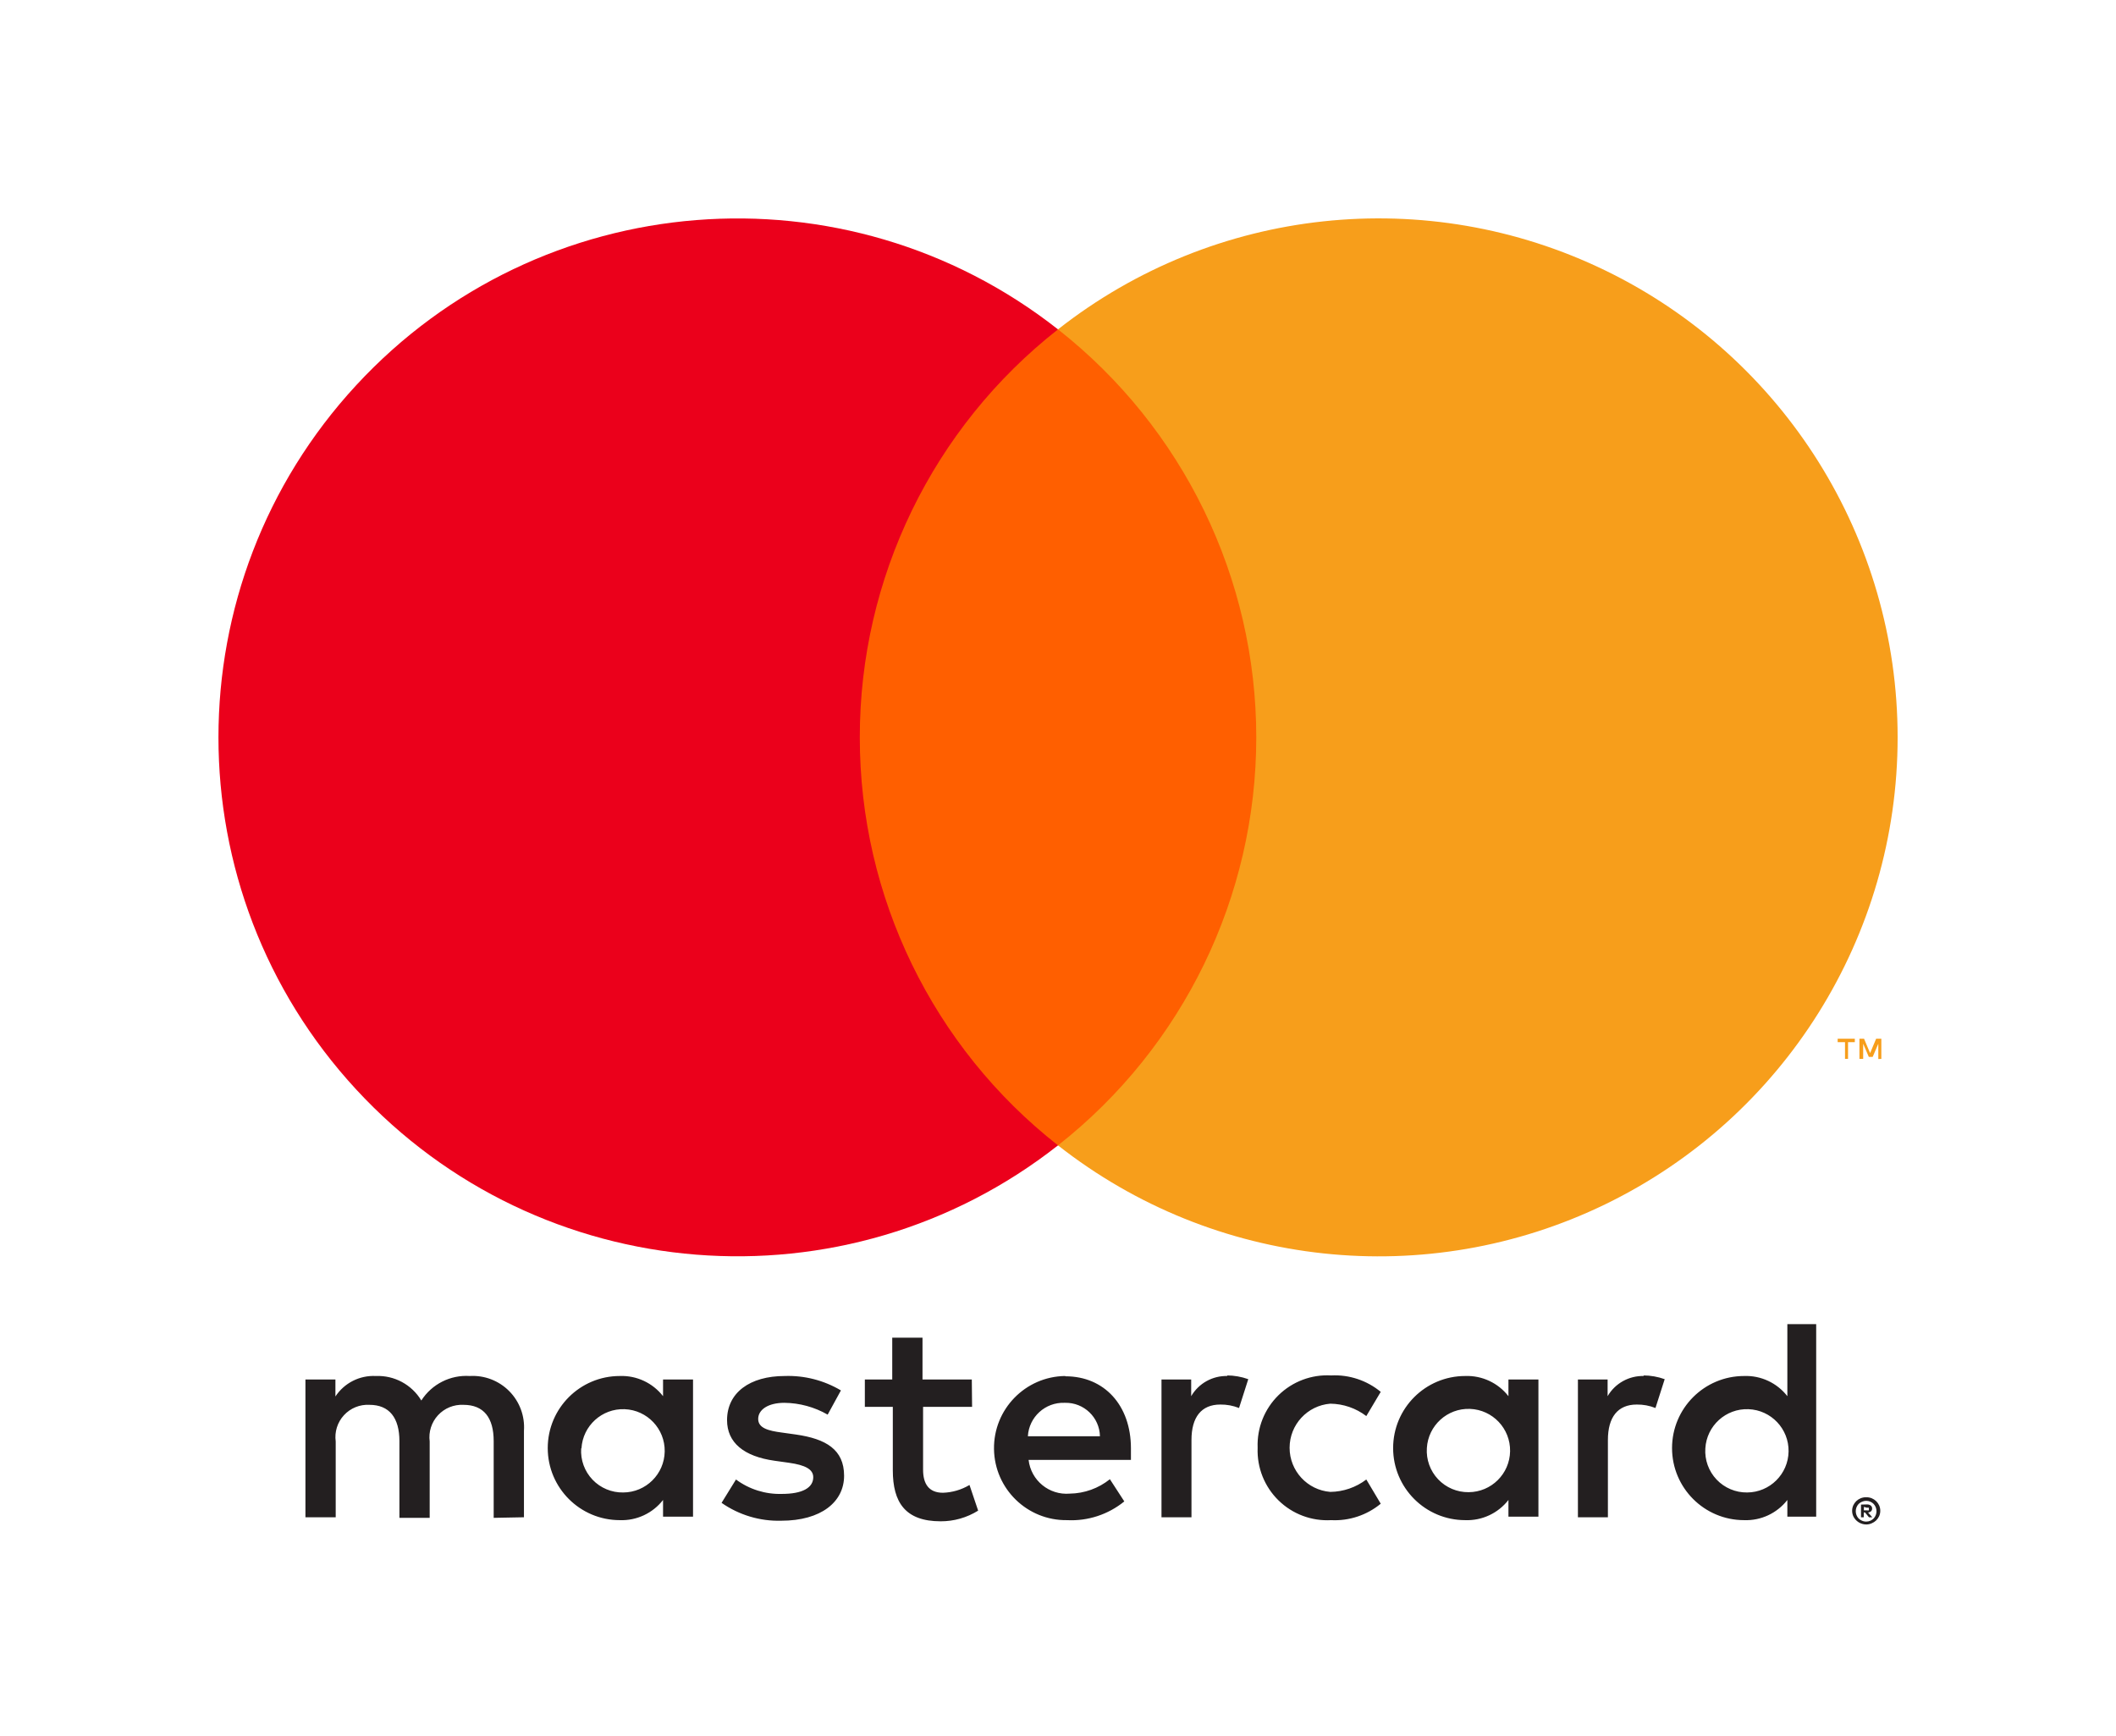
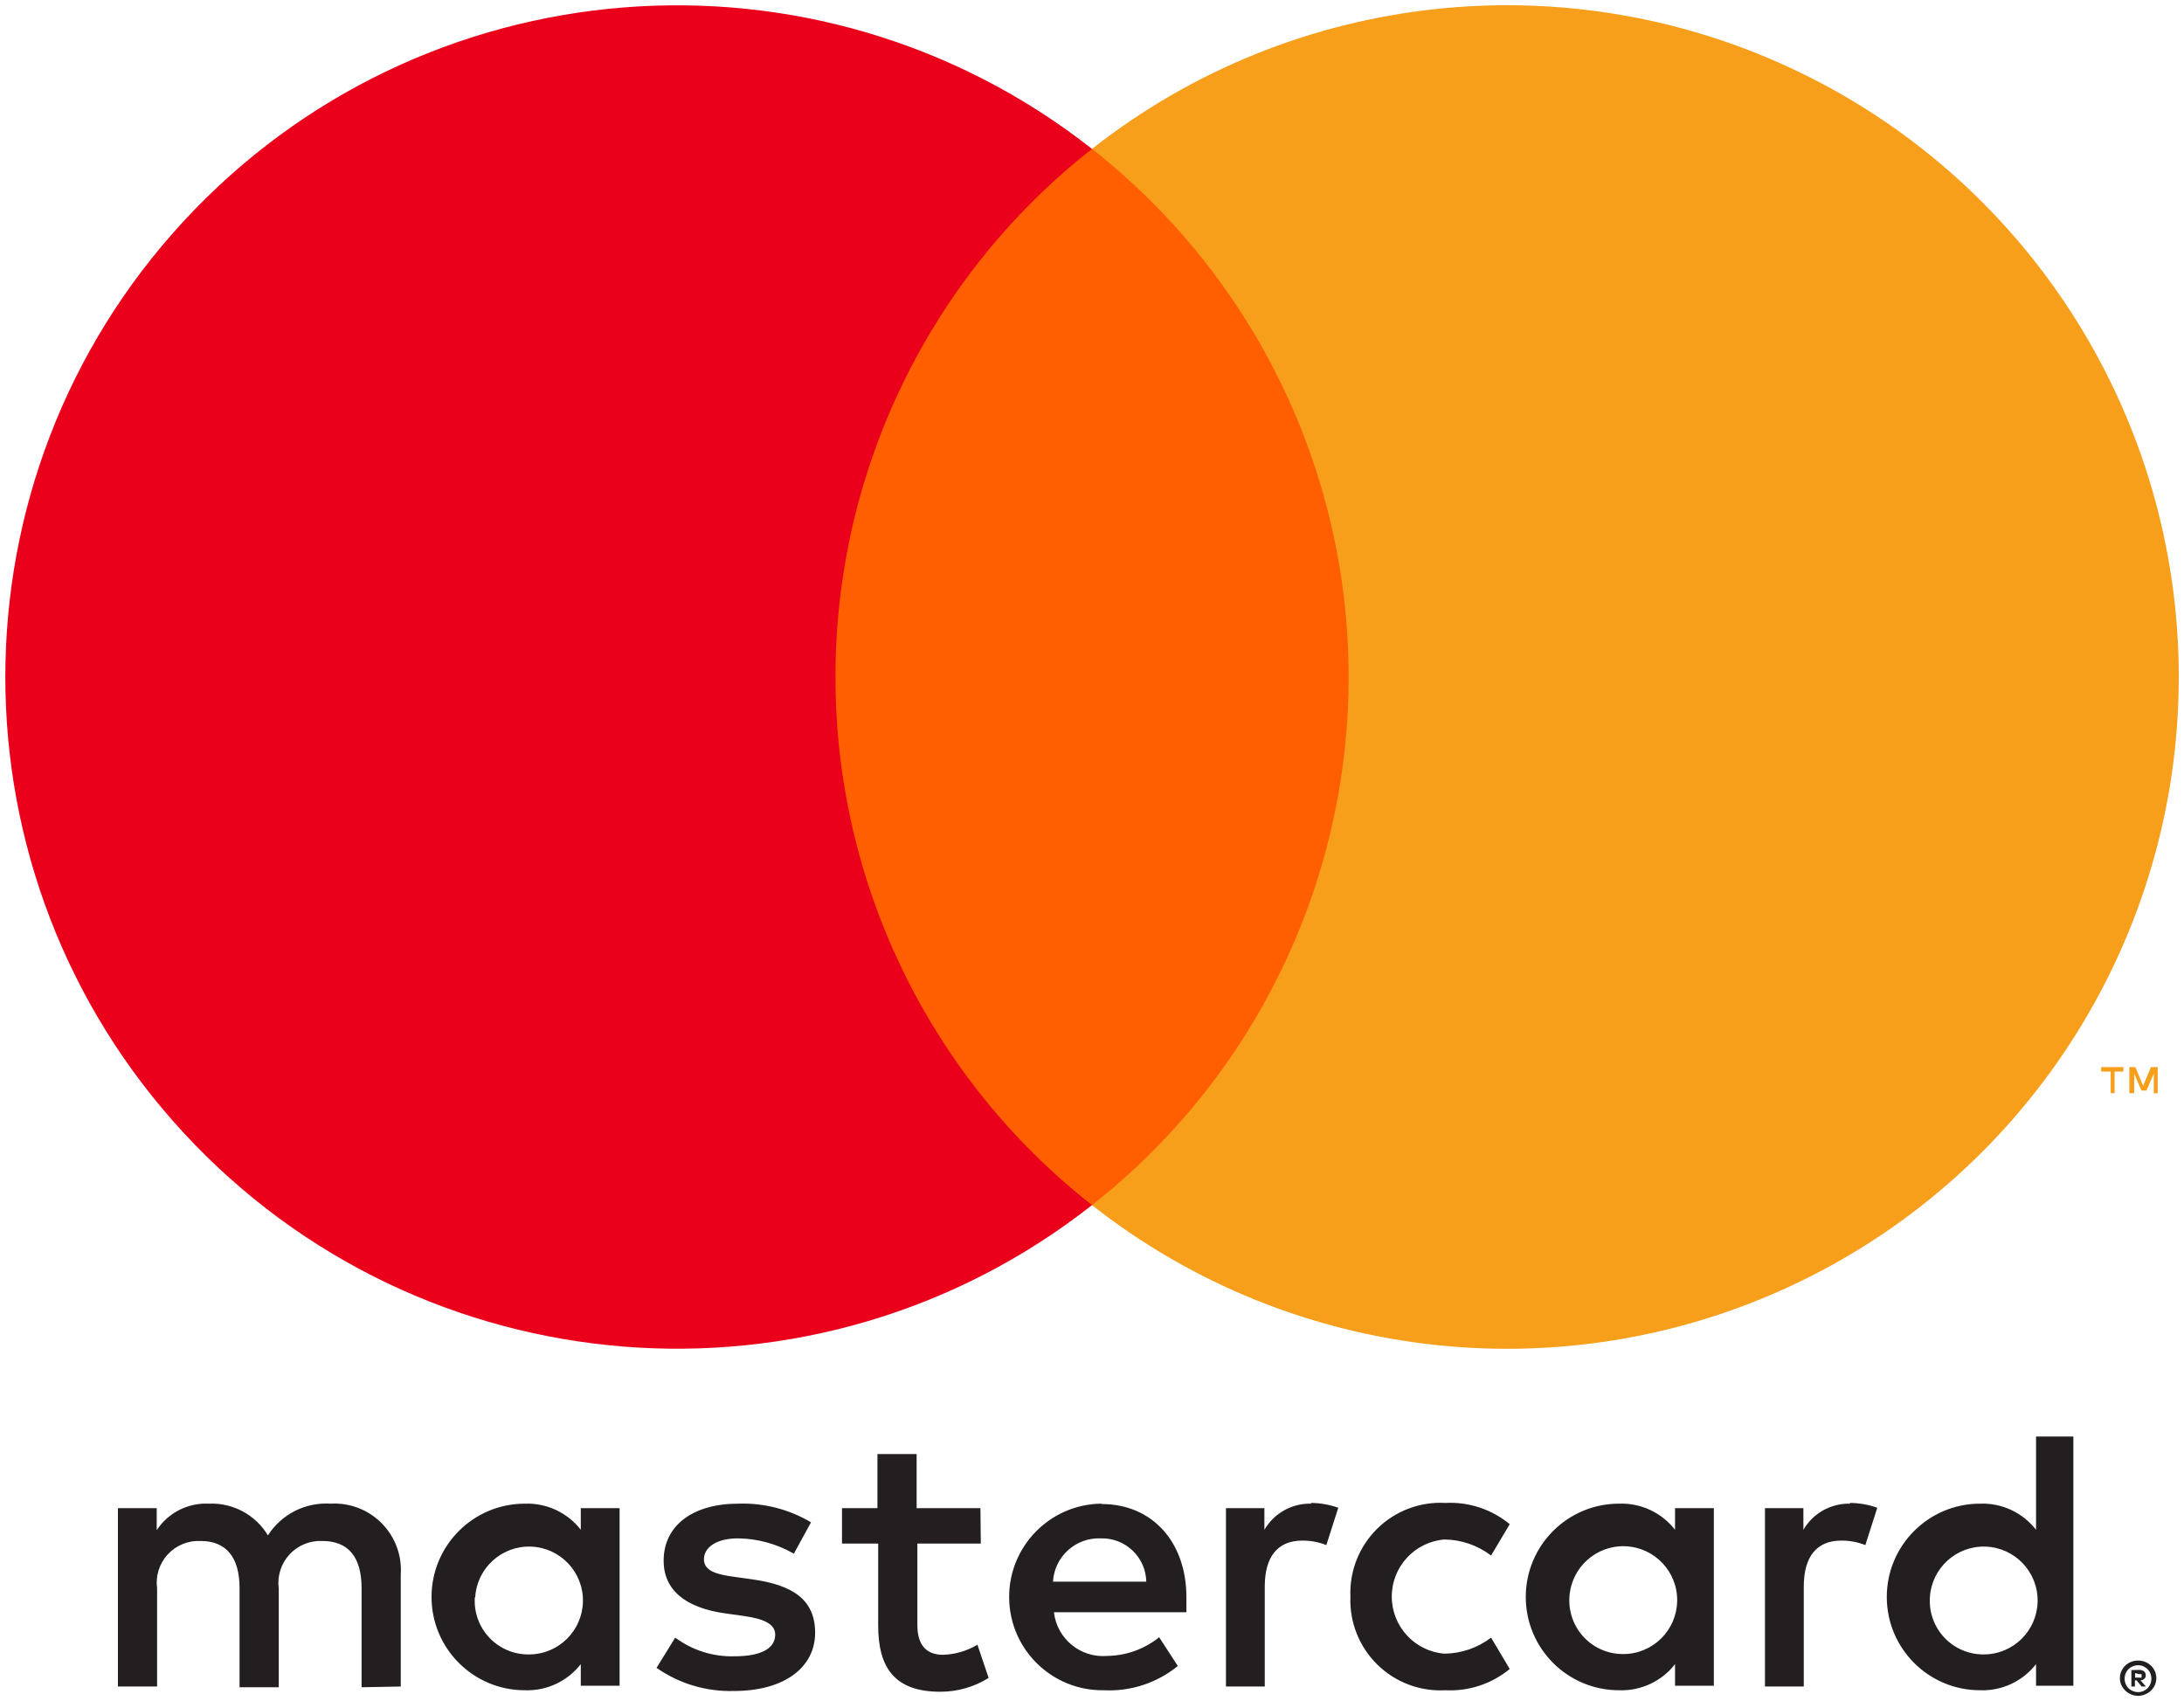
- <svg xmlns="http://www.w3.org/2000/svg" viewBox="0 0 146.8 120.41">
+ <svg xmlns="http://www.w3.org/2000/svg" viewBox="14.87 14.87 117.06 91.15">
  <defs>
    <style>.cls-1{fill:none;}.cls-2{fill:#231f20;}.cls-3{fill:#ff5f00;}.cls-4{fill:#eb001b;}.cls-5{fill:#f79e1b;}</style>
  </defs>
  <g id="Layer_2" data-name="Layer 2">
    <g id="Layer_1-2" data-name="Layer 1">
      <rect class="cls-1" width="146.8" height="120.41" />
      <path class="cls-2" d="M36.35,105.26v-6a3.56,3.56,0,0,0-3.76-3.8,3.7,3.7,0,0,0-3.36,1.7,3.51,3.51,0,0,0-3.16-1.7,3.16,3.16,0,0,0-2.8,1.42V95.7H21.19v9.56h2.1V100a2.24,2.24,0,0,1,2.34-2.54c1.38,0,2.08.9,2.08,2.52v5.32h2.1V100a2.25,2.25,0,0,1,2.34-2.54c1.42,0,2.1.9,2.1,2.52v5.32ZM67.42,95.7H64V92.8h-2.1v2.9H60v1.9h1.94V102c0,2.22.86,3.54,3.32,3.54a4.88,4.88,0,0,0,2.6-.74l-.6-1.78a3.84,3.84,0,0,1-1.84.54c-1,0-1.38-.64-1.38-1.6V97.6h3.4Zm17.74-.24a2.82,2.82,0,0,0-2.52,1.4V95.7H80.58v9.56h2.08V99.9c0-1.58.68-2.46,2-2.46a3.39,3.39,0,0,1,1.3.24l.64-2a4.45,4.45,0,0,0-1.48-.26Zm-26.82,1a7.15,7.15,0,0,0-3.9-1c-2.42,0-4,1.16-4,3.06,0,1.56,1.16,2.52,3.3,2.82l1,.14c1.14.16,1.68.46,1.68,1,0,.74-.76,1.16-2.18,1.16a5.09,5.09,0,0,1-3.18-1l-1,1.62a6.9,6.9,0,0,0,4.14,1.24c2.76,0,4.36-1.3,4.36-3.12s-1.26-2.56-3.34-2.86l-1-.14c-.9-.12-1.62-.3-1.62-.94s.68-1.12,1.82-1.12a6.16,6.16,0,0,1,3,.82Zm55.71-1a2.82,2.82,0,0,0-2.52,1.4V95.7h-2.06v9.56h2.08V99.9c0-1.58.68-2.46,2-2.46a3.39,3.39,0,0,1,1.3.24l.64-2a4.45,4.45,0,0,0-1.48-.26Zm-26.8,5a4.83,4.83,0,0,0,5.1,5,5,5,0,0,0,3.44-1.14l-1-1.68a4.2,4.2,0,0,1-2.5.86,3.07,3.07,0,0,1,0-6.12,4.2,4.2,0,0,1,2.5.86l1-1.68a5,5,0,0,0-3.44-1.14,4.83,4.83,0,0,0-5.1,5Zm19.48,0V95.7h-2.08v1.16a3.63,3.63,0,0,0-3-1.4,5,5,0,0,0,0,10,3.63,3.63,0,0,0,3-1.4v1.16h2.08Zm-7.74,0a2.89,2.89,0,1,1,2.9,3.06,2.87,2.87,0,0,1-2.9-3.06Zm-25.1-5a5,5,0,0,0,.14,10A5.81,5.81,0,0,0,78,104.16l-1-1.54a4.55,4.55,0,0,1-2.78,1,2.65,2.65,0,0,1-2.86-2.34h7.1c0-.26,0-.52,0-.8,0-3-1.86-5-4.54-5Zm0,1.86a2.37,2.37,0,0,1,2.42,2.32h-5a2.46,2.46,0,0,1,2.54-2.32ZM126,100.48V91.86H124v5a3.63,3.63,0,0,0-3-1.4,5,5,0,0,0,0,10,3.63,3.63,0,0,0,3-1.4v1.16H126Zm3.47,3.39a1,1,0,0,1,.38.07,1,1,0,0,1,.31.2,1,1,0,0,1,.21.3.93.93,0,0,1,0,.74,1,1,0,0,1-.21.3,1,1,0,0,1-.31.2.94.94,0,0,1-.38.08,1,1,0,0,1-.9-.58.94.94,0,0,1,0-.74,1,1,0,0,1,.21-.3,1,1,0,0,1,.31-.2A1,1,0,0,1,129.5,103.87Zm0,1.69a.71.71,0,0,0,.29-.06.75.75,0,0,0,.23-.16.74.74,0,0,0,0-1,.74.74,0,0,0-.23-.16.72.72,0,0,0-.29-.06.75.75,0,0,0-.29.06.73.73,0,0,0-.24.16.74.74,0,0,0,0,1,.74.74,0,0,0,.24.16A.74.74,0,0,0,129.5,105.56Zm.06-1.19a.4.4,0,0,1,.26.08.25.25,0,0,1,.09.21.24.24,0,0,1-.07.18.35.35,0,0,1-.21.09l.29.33h-.23l-.27-.33h-.09v.33h-.19v-.88Zm-.22.17v.24h.22a.21.21,0,0,0,.12,0,.1.1,0,0,0,0-.09.1.1,0,0,0,0-.09.21.21,0,0,0-.12,0Zm-11-4.06a2.89,2.89,0,1,1,2.9,3.06,2.87,2.87,0,0,1-2.9-3.06Zm-70.23,0V95.7H46v1.16a3.63,3.63,0,0,0-3-1.4,5,5,0,0,0,0,10,3.63,3.63,0,0,0,3-1.4v1.16h2.08Zm-7.74,0a2.89,2.89,0,1,1,2.9,3.06A2.87,2.87,0,0,1,40.32,100.48Z" />
      <g id="_Group_" data-name="&lt;Group&gt;">
        <rect class="cls-3" x="57.65" y="22.85" width="31.5" height="56.61" />
        <path id="_Path_" data-name="&lt;Path&gt;" class="cls-4" d="M59.65,51.16A35.94,35.94,0,0,1,73.4,22.85a36,36,0,1,0,0,56.61A35.94,35.94,0,0,1,59.65,51.16Z" />
        <path class="cls-5" d="M131.65,51.16A36,36,0,0,1,73.4,79.46a36,36,0,0,0,0-56.61,36,36,0,0,1,58.25,28.3Z" />
        <path class="cls-5" d="M128.21,73.46V72.3h.47v-.24h-1.19v.24H128v1.16Zm2.31,0v-1.4h-.36l-.42,1-.42-1H129v1.4h.26V72.41l.39.91h.27l.39-.91v1.06Z" />
      </g>
    </g>
  </g>
</svg>
